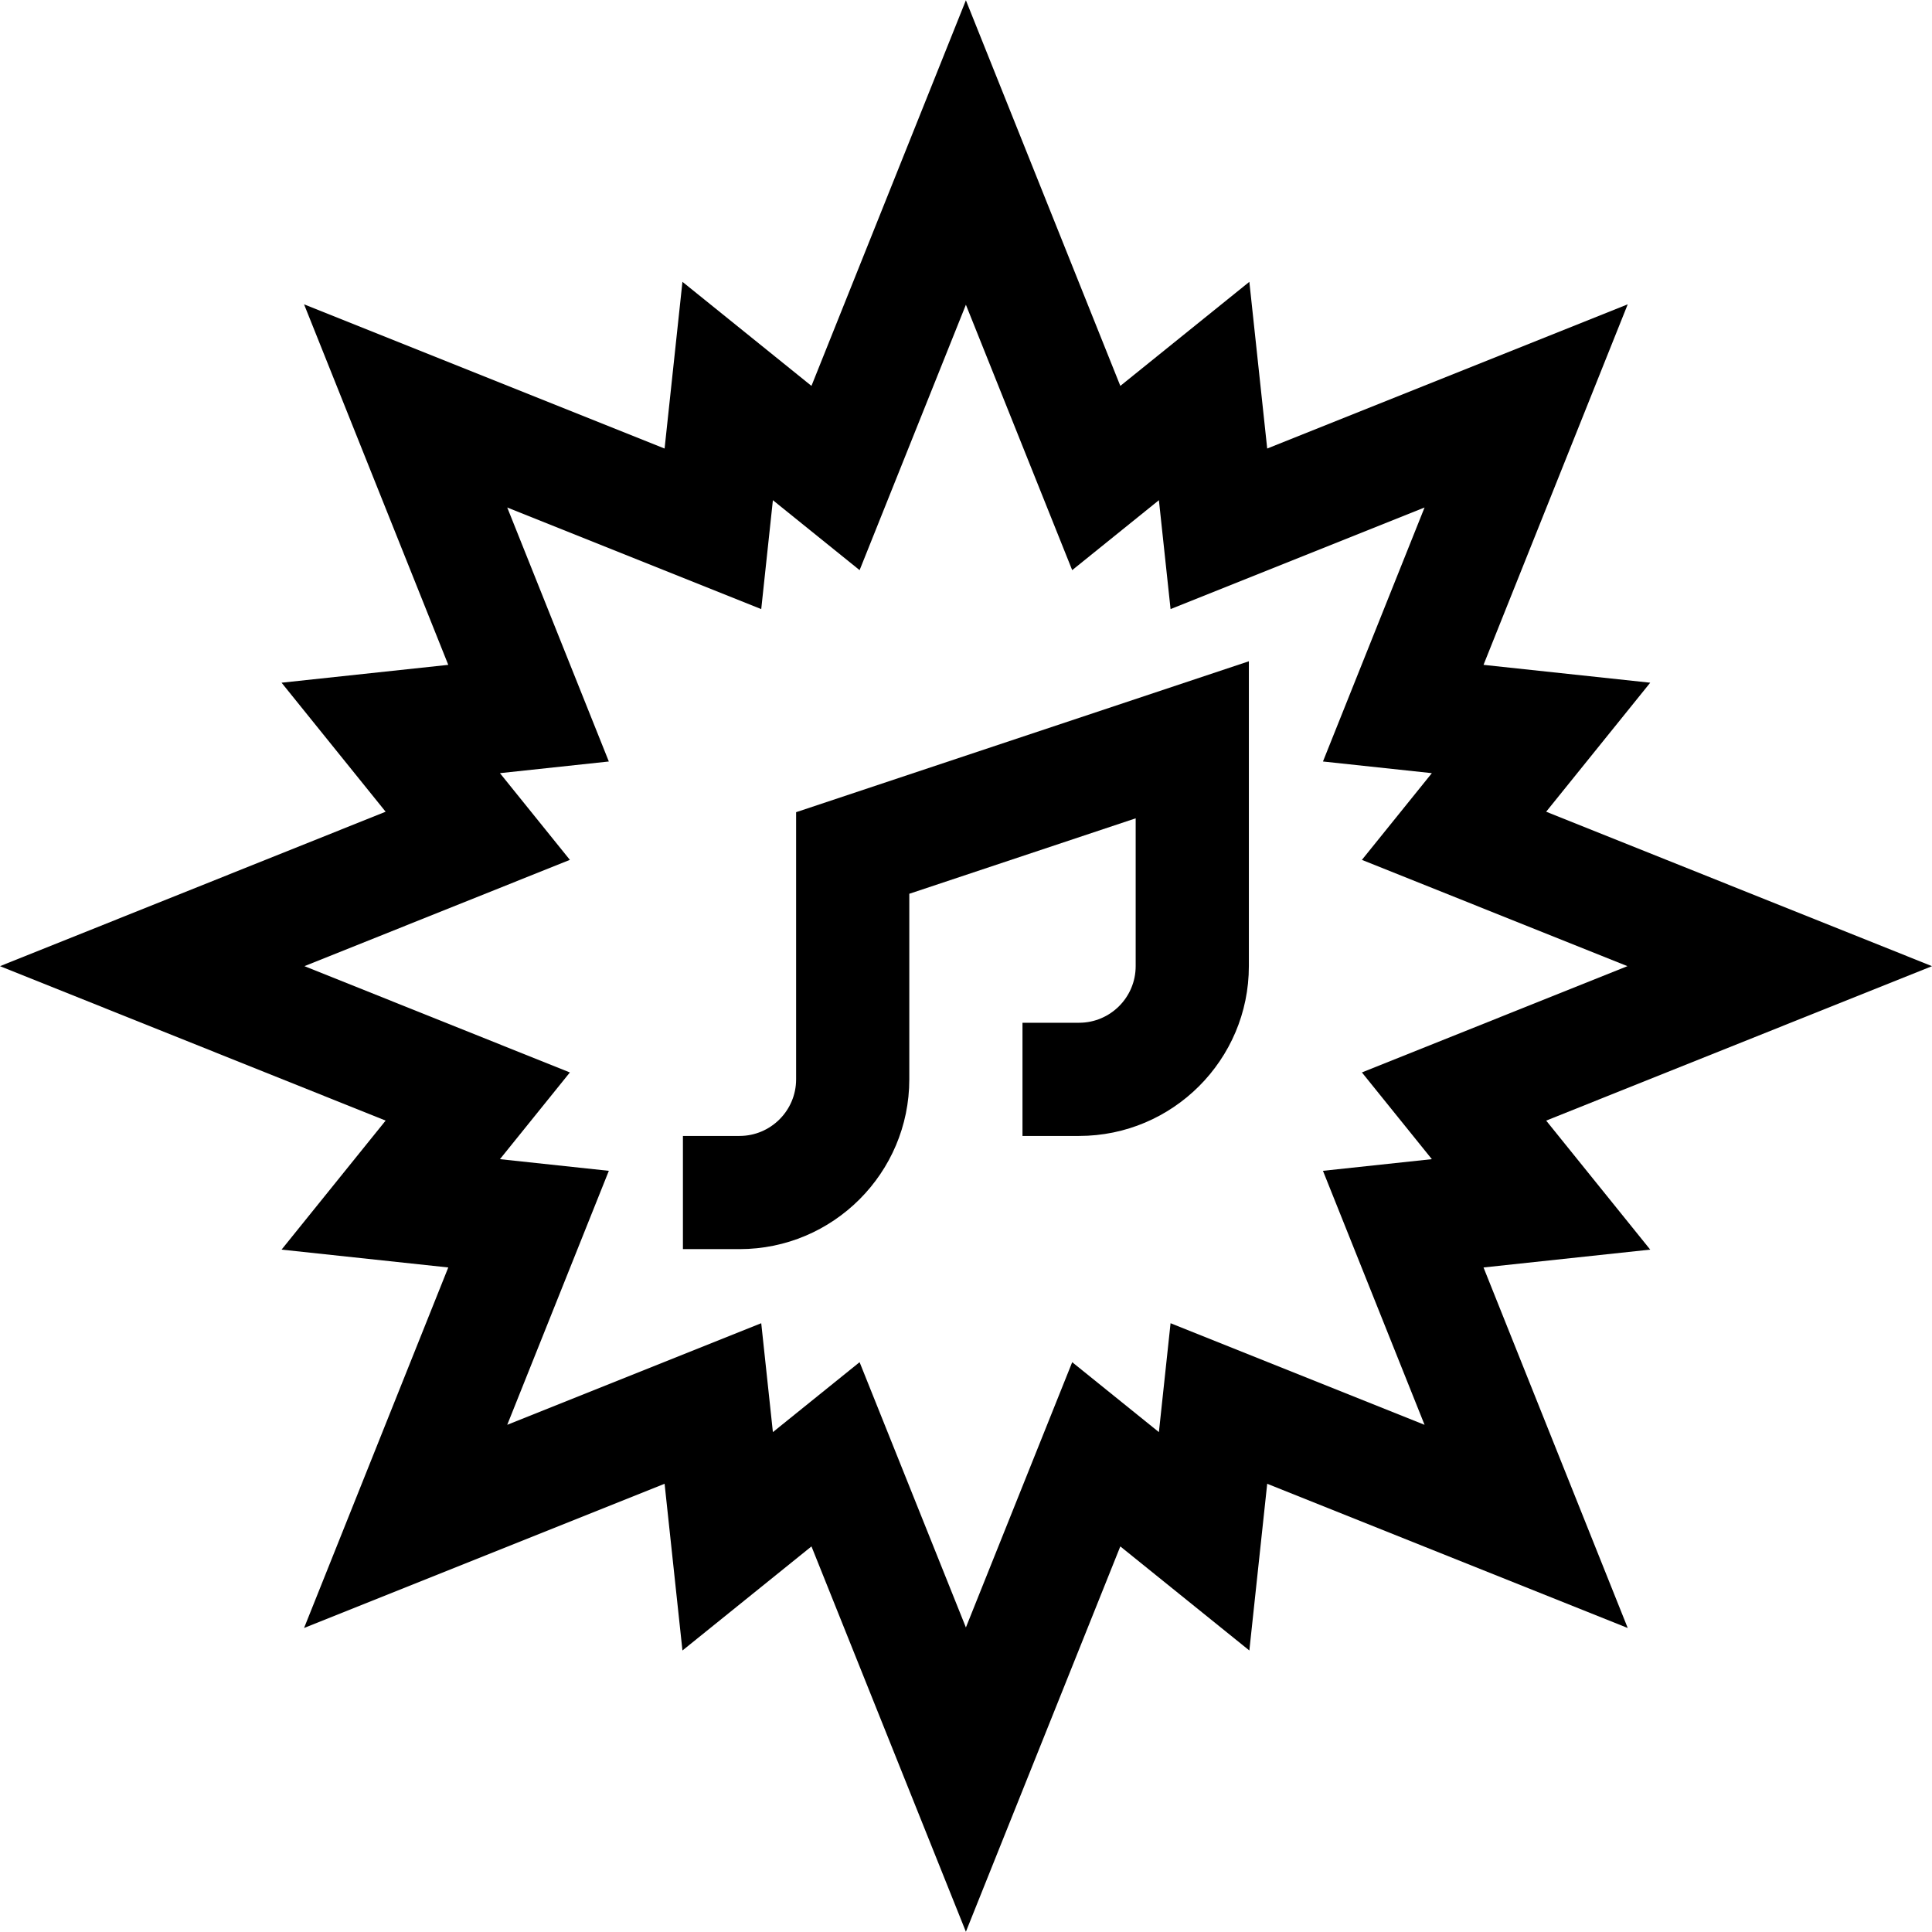
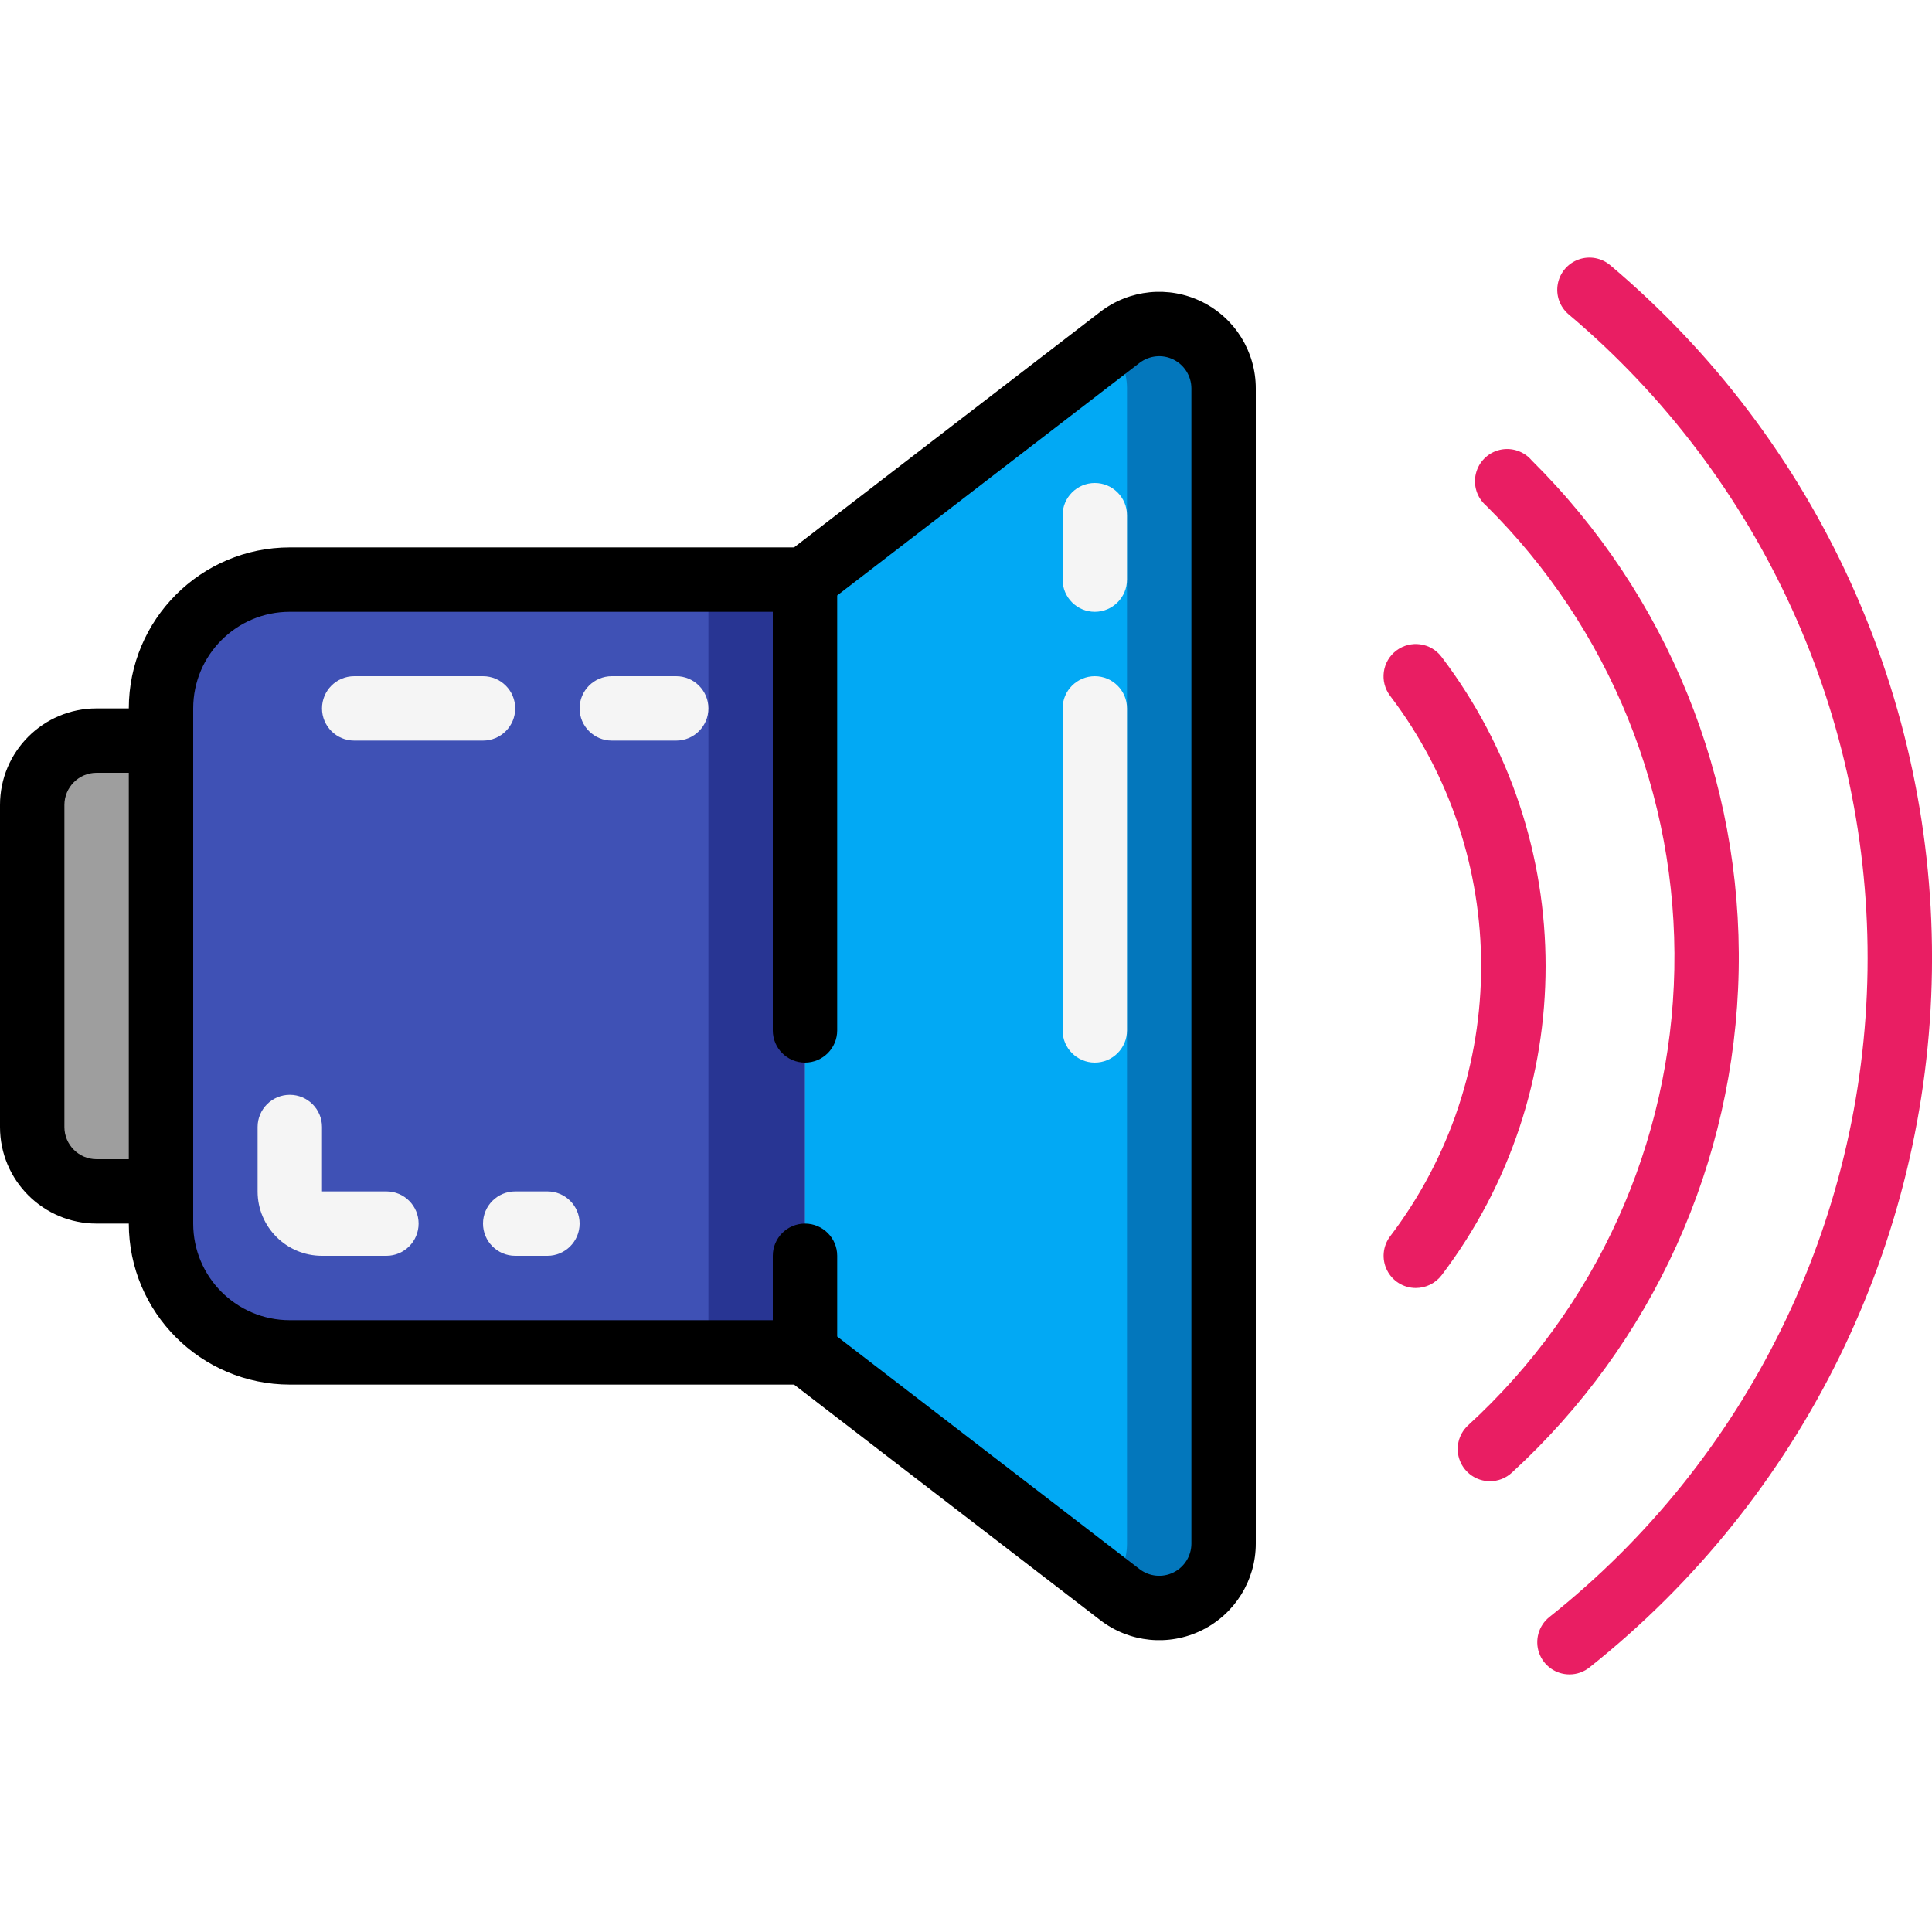
- <svg xmlns="http://www.w3.org/2000/svg" id="Capa_1" enable-background="new 0 0 512.072 512.072" height="512" viewBox="0 0 512.072 512.072" width="512">
-   <g>
-     <path d="m437.388 180.949-44.185-4.731 38.224-95.559-95.558 38.224-4.731-44.185-34.198 27.583-40.932-102.211-40.932 102.21-34.196-27.583-4.732 44.186-95.559-38.224 38.224 95.559-44.185 4.731 27.582 34.197-102.21 40.932 102.21 40.932-27.582 34.197 44.185 4.731-38.224 95.559 95.559-38.224 4.732 44.186 34.2-27.586 40.928 102.13 40.928-102.13 34.202 27.586 4.731-44.185 95.558 38.224-38.224-95.559 44.185-4.731-27.58-34.194 102.265-40.935-102.265-40.935zm-6.044 75.129-70.374 28.169 18.539 22.986-28.862 3.091 26.929 67.321-67.321-26.929-3.091 28.863-22.979-18.535-28.176 70.309-28.176-70.309-22.979 18.535-3.09-28.863-67.322 26.929 26.929-67.321-28.862-3.091 18.537-22.983-70.348-28.172 70.348-28.172-18.537-22.983 28.862-3.091-26.929-67.321 67.322 26.929 3.09-28.863 22.983 18.538 28.172-70.348 28.172 70.348 22.983-18.538 3.091 28.863 67.321-26.929-26.929 67.321 28.862 3.091-18.539 22.986z" />
-     <path d="m211.008 286.078c0 8.271-6.729 15-15 15h-15v30h15c24.813 0 45-20.187 45-45v-49.188l60-20v39.188c0 8.271-6.729 15-15 15h-15v30h15c24.813 0 45-20.187 45-45v-80.811l-120 40z" />
+ <svg xmlns="http://www.w3.org/2000/svg" height="512" viewBox="0 0 60 44" width="512">
+   <g id="Page-1" fill="none" fill-rule="evenodd">
+     <g id="048---Volume" fill-rule="nonzero">
+       <path id="Shape" d="m25 10v24h-16c-2.209 0-4-1.791-4-4v-16c0-2.209 1.791-4 4-4z" fill="#3f51b5" />
+       <path id="Rectangle-path" d="m22 10h3v24h-3z" fill="#283593" />
+       <path id="Shape" d="m5 15v14h-2c-1.103-.003-1.997-.897-2-2v-10c.003-1.103.897-1.997 2-2z" fill="#9e9e9e" />
+       <path id="Shape" d="m38 4.06v35.88c-.002.761-.436 1.455-1.119 1.791-.683.335-1.498.254-2.101-.211l-9.78-7.52v-24l9.78-7.52c.603-.464 1.418-.546 2.101-.211.683.335 1.117 1.029 1.119 1.791z" fill="#02a9f4" />
+       <path id="Shape" d="m34.78 2.48-.313.241c.342.362.533.841.533 1.339v35.88c0.0.498-.191.977-.533 1.339l.313.241c.603.464 1.418.546 2.101.211.683-.335 1.117-1.029 1.119-1.791v-35.88c-.002-.761-.436-1.455-1.119-1.791-.683-.335-1.498-.254-2.101.211z" fill="#0377bc" />
+       <g fill="#f5f5f5">
+         <path id="Shape" d="m12 31h-2c-1.105 0-2-.895-2-2v-2c0-.552.448-1 1-1s1 .448 1 1v2h2c.552 0 1 .448 1 1s-.448 1-1 1z" />
+         <path id="Shape" d="m17 31h-1c-.552 0-1-.448-1-1s.448-1 1-1h1c.552 0 1 .448 1 1s-.448 1-1 1z" />
+         <path id="Shape" d="m21 15h-2c-.552 0-1-.448-1-1s.448-1 1-1h2c.552 0 1 .448 1 1s-.448 1-1 1z" />
+         <path id="Shape" d="m15 15h-4c-.552 0-1-.448-1-1s.448-1 1-1h4c.552 0 1 .448 1 1s-.448 1-1 1z" />
+         <path id="Shape" d="m34 11c-.552 0-1-.448-1-1v-2c0-.552.448-1 1-1s1 .448 1 1v2c0 .552-.448 1-1 1z" />
+         <path id="Shape" d="m34 25c-.552 0-1-.448-1-1v-10c0-.552.448-1 1-1s1 .448 1 1v10c0 .552-.448 1-1 1z" />
+       </g>
+       <path id="Shape" d="m48.741 44c-.424 0-.802-.267-.943-.666-.141-.4-.015-.845.314-1.112 6.141-4.875 9.77-12.249 9.886-20.089s-3.292-15.318-9.286-20.373c-.272-.232-.399-.592-.333-.943.065-.351.313-.641.65-.76s.712-.049.983.183c6.445 5.442 10.11 13.487 9.986 21.921s-4.025 16.368-10.629 21.617c-.177.144-.399.223-.628.222z" fill="#e91e63" />
+       <path id="Shape" d="m46.27 38c-.411-0-.779-.251-.93-.633-.151-.382-.052-.817.248-1.098 3.987-3.644 6.304-8.764 6.41-14.164.106-5.4-2.008-10.607-5.848-14.405-.283-.246-.405-.631-.314-.996.09-.365.378-.648.743-.733s.749.042.991.329c4.22 4.182 6.543 9.91 6.426 15.85-.117 5.94-2.663 11.573-7.045 15.585-.185.172-.429.266-.681.265z" fill="#e91e63" />
+       <path id="Shape" d="m43.969 32c-.379 0-.725-.214-.894-.553s-.133-.744.094-1.047c3.772-4.963 3.772-11.831 0-16.794-.333-.442-.245-1.07.197-1.403s1.07-.245 1.403.197c4.308 5.677 4.308 13.529 0 19.206-.191.249-.487.394-.8.394z" fill="#e91e63" />
+       <path id="Shape" d="m3 30h1c.003 2.76 2.24 4.997 5 5h15.66l9.511 7.316c.906.697 2.129.818 3.154.313 1.025-.505 1.675-1.549 1.675-2.691v-35.876c0-1.143-.649-2.186-1.675-2.691-1.025-.505-2.248-.383-3.154.313l-9.511 7.316h-15.66c-2.76.003-4.997 2.24-5 5h-1c-1.657 0-3 1.343-3 3v10c0 1.657 1.343 3 3 3zm3-16c0-1.657 1.343-3 3-3h15v13c0 .552.448 1 1 1s1-.448 1-1v-13.508l9.39-7.222c.302-.232.71-.273 1.051-.105s.558.516.559.897v35.876c-0.0.381-.217.729-.559.897-.342.168-.75.127-1.051-.105l-9.39-7.222v-2.508c0-.552-.448-1-1-1s-1 .448-1 1v2h-15c-1.657 0-3-1.343-3-3zm-4 3c0-.552.448-1 1-1h1v12h-1c-.552 0-1-.448-1-1z" fill="#000" />
+     </g>
  </g>
</svg>
